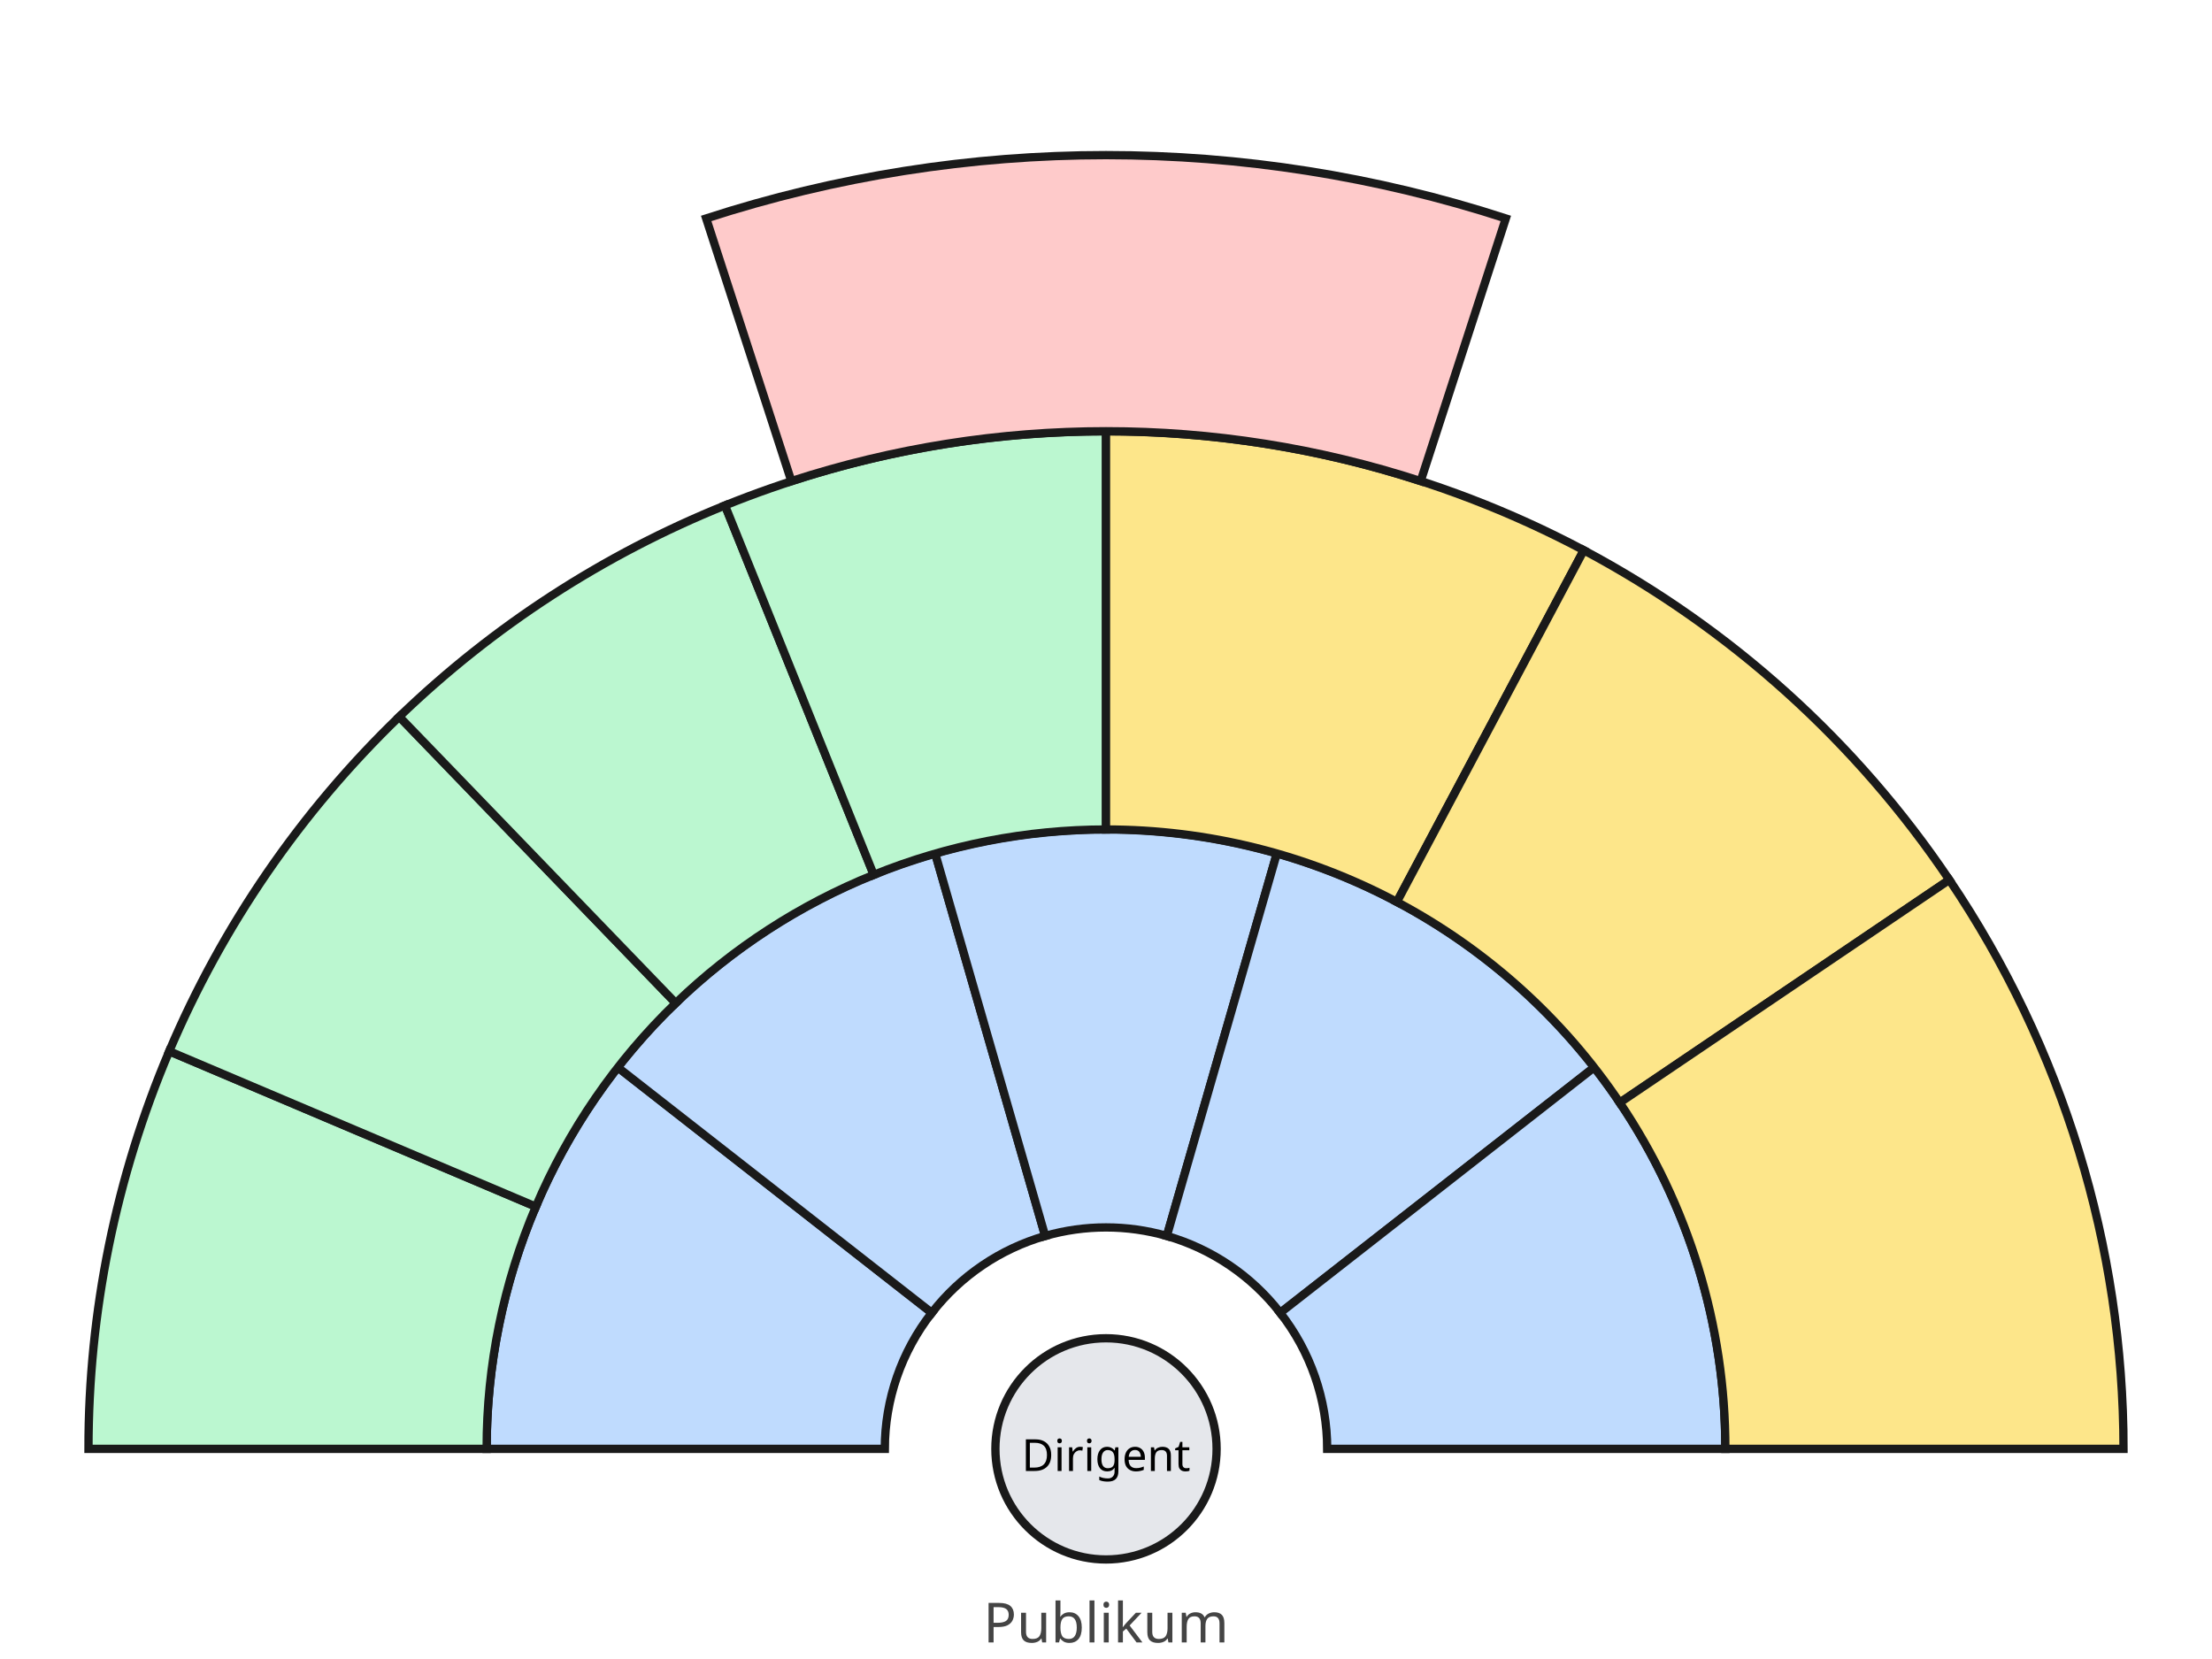
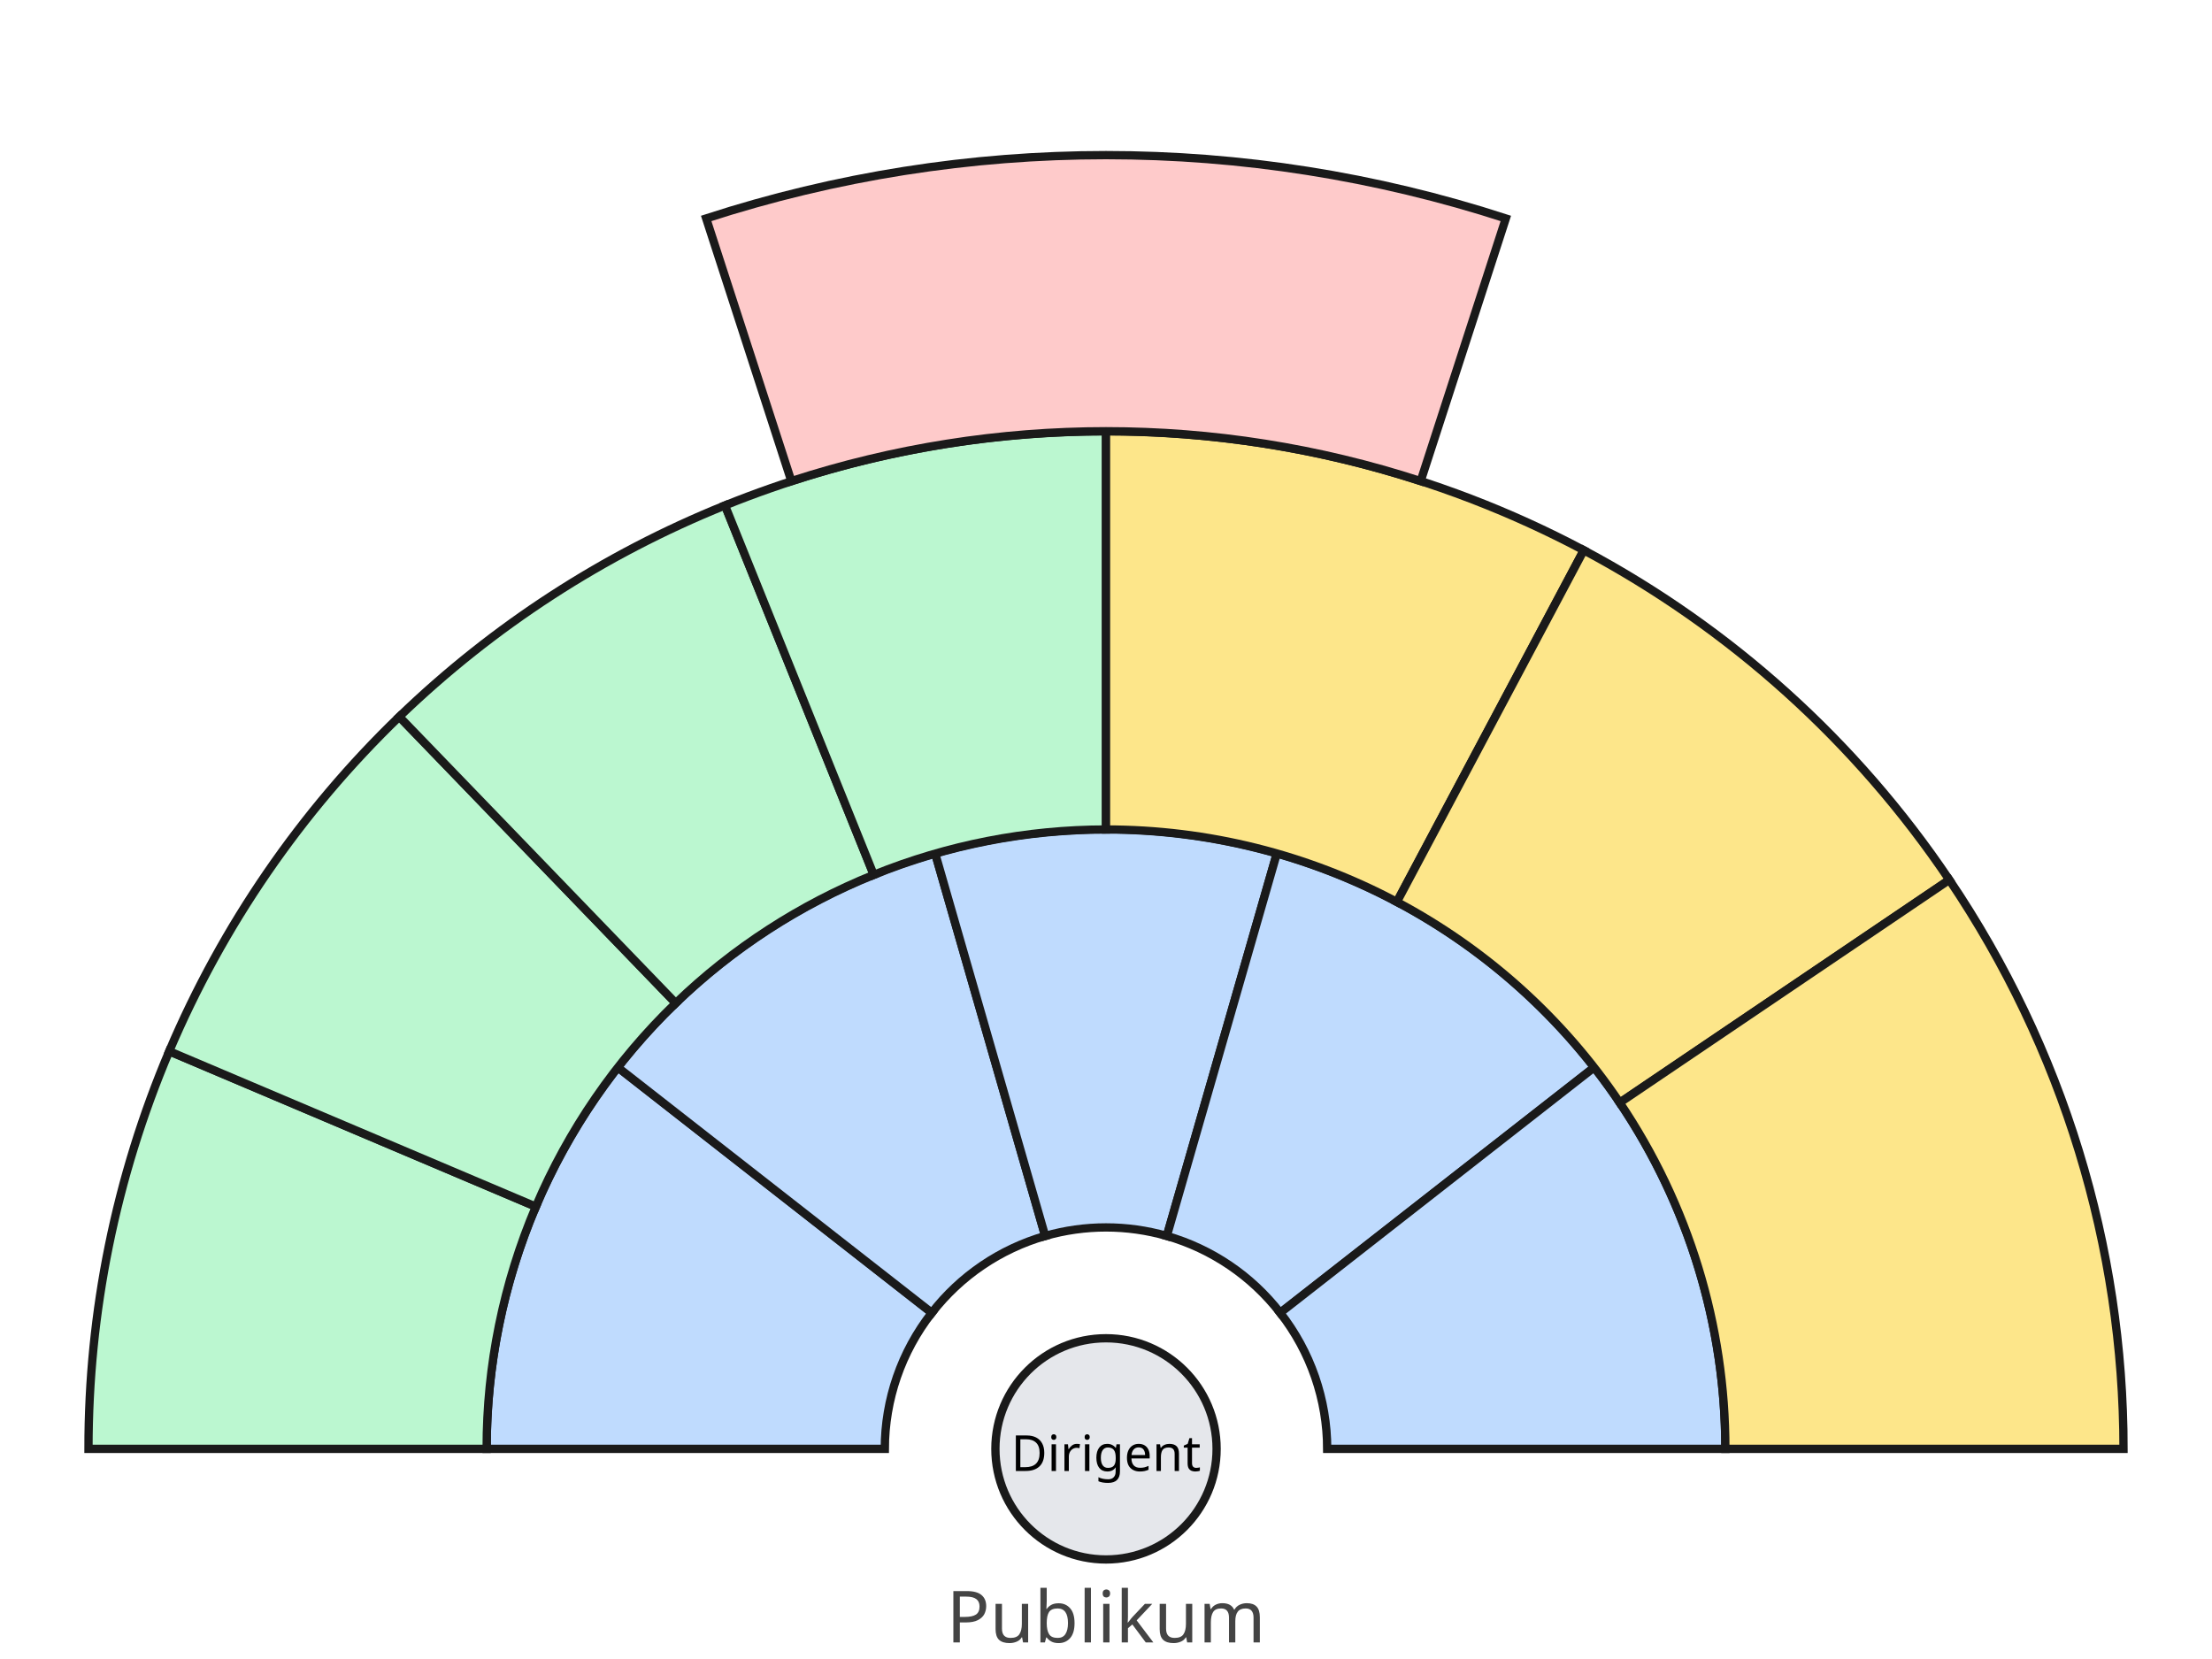
<svg xmlns="http://www.w3.org/2000/svg" viewBox="0 0 400 300" width="400" height="300">
  <rect width="400" height="300" fill="#ffffff" />
  <path d="M88.0,262.0 A112,112 0 0 1 111.7,193.0 L168.5,237.4 A40,40 0 0 0 160.0,262.0 Z" fill="#bfdbfe" stroke="#1a1a1a" stroke-width="1.5" />
  <path d="M111.7,193.0 A112,112 0 0 1 169.1,154.3 L189.0,223.5 A40,40 0 0 0 168.5,237.4 Z" fill="#bfdbfe" stroke="#1a1a1a" stroke-width="1.5" />
  <path d="M169.1,154.3 A112,112 0 0 1 230.9,154.3 L211.0,223.5 A40,40 0 0 0 189.0,223.5 Z" fill="#bfdbfe" stroke="#1a1a1a" stroke-width="1.5" />
  <path d="M230.9,154.3 A112,112 0 0 1 288.3,193.0 L231.5,237.4 A40,40 0 0 0 211.0,223.5 Z" fill="#bfdbfe" stroke="#1a1a1a" stroke-width="1.5" />
  <path d="M288.3,193.0 A112,112 0 0 1 312.0,262.0 L240.0,262.0 A40,40 0 0 0 231.5,237.4 Z" fill="#bfdbfe" stroke="#1a1a1a" stroke-width="1.5" />
  <path d="M16.0,262.0 A184,184 0 0 1 30.6,190.1 L96.9,218.2 A112,112 0 0 0 88.0,262.0 Z" fill="#bbf7d0" stroke="#1a1a1a" stroke-width="1.5" />
  <path d="M30.6,190.1 A184,184 0 0 1 72.2,129.6 L122.2,181.4 A112,112 0 0 0 96.9,218.2 Z" fill="#bbf7d0" stroke="#1a1a1a" stroke-width="1.5" />
  <path d="M72.2,129.6 A184,184 0 0 1 131.1,91.4 L158.0,158.2 A112,112 0 0 0 122.2,181.4 Z" fill="#bbf7d0" stroke="#1a1a1a" stroke-width="1.5" />
  <path d="M131.1,91.4 A184,184 0 0 1 200.0,78.0 L200.0,150.0 A112,112 0 0 0 158.0,158.2 Z" fill="#bbf7d0" stroke="#1a1a1a" stroke-width="1.5" />
  <path d="M200.0,78.0 A184,184 0 0 1 286.4,99.5 L252.6,163.1 A112,112 0 0 0 200.0,150.0 Z" fill="#fde68a" stroke="#1a1a1a" stroke-width="1.5" />
  <path d="M286.4,99.5 A184,184 0 0 1 352.5,159.1 L292.9,199.4 A112,112 0 0 0 252.6,163.1 Z" fill="#fde68a" stroke="#1a1a1a" stroke-width="1.5" />
  <path d="M352.5,159.1 A184,184 0 0 1 384.0,262.0 L312.0,262.0 A112,112 0 0 0 292.9,199.4 Z" fill="#fde68a" stroke="#1a1a1a" stroke-width="1.5" />
  <path d="M127.7,39.5 A234,234 0 0 1 272.3,39.5 L256.9,87.0 A184,184 0 0 0 143.1,87.0 Z" fill="#fecaca" stroke="#1a1a1a" stroke-width="1.5" />
  <circle cx="200" cy="262" r="20" fill="#e5e7eb" stroke="#1a1a1a" stroke-width="1.5" />
-   <text x="200" y="266" text-anchor="middle" font-family="sans-serif" font-size="8">Dirigent</text>
-   <text x="200" y="297" text-anchor="middle" font-family="sans-serif" font-size="10" fill="#444">Publikum</text>
+   <text x="200" y="266" text-anchor="middle" font-family="sans-serif" font-size="9">Dirigent</text>
+   <text x="200" y="297" text-anchor="middle" font-family="sans-serif" font-size="13" fill="#444">Publikum</text>
</svg>
